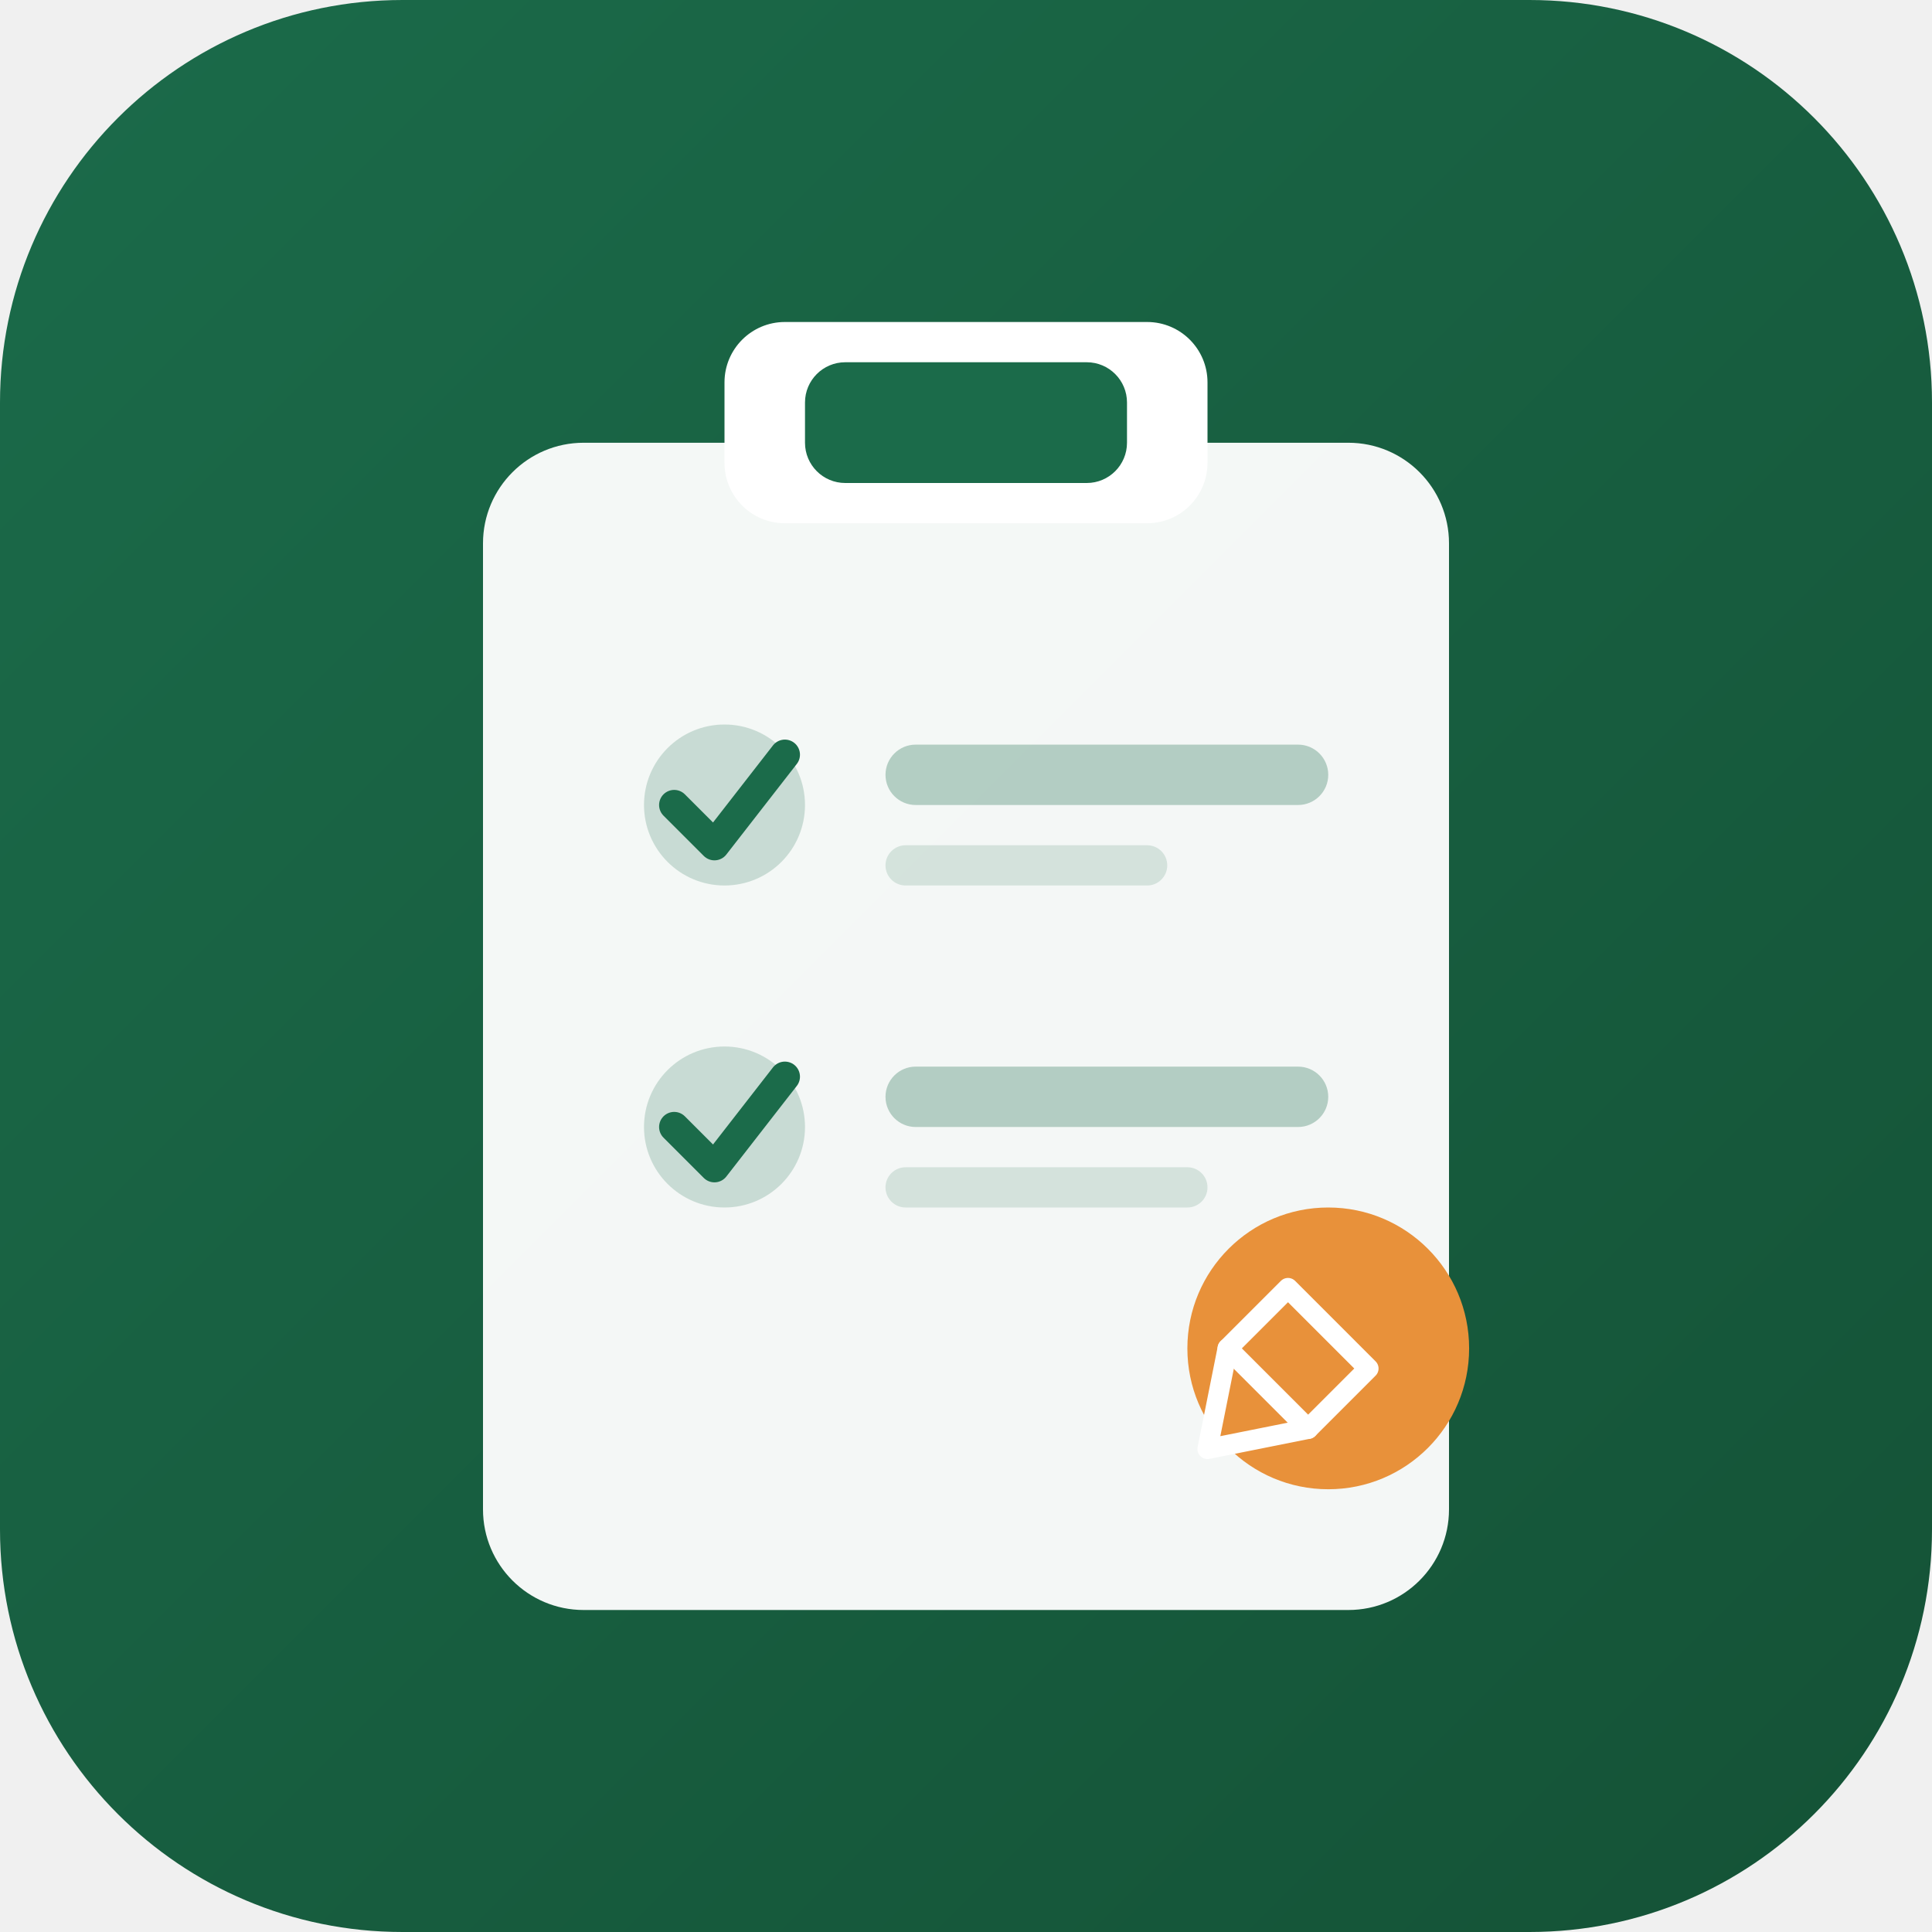
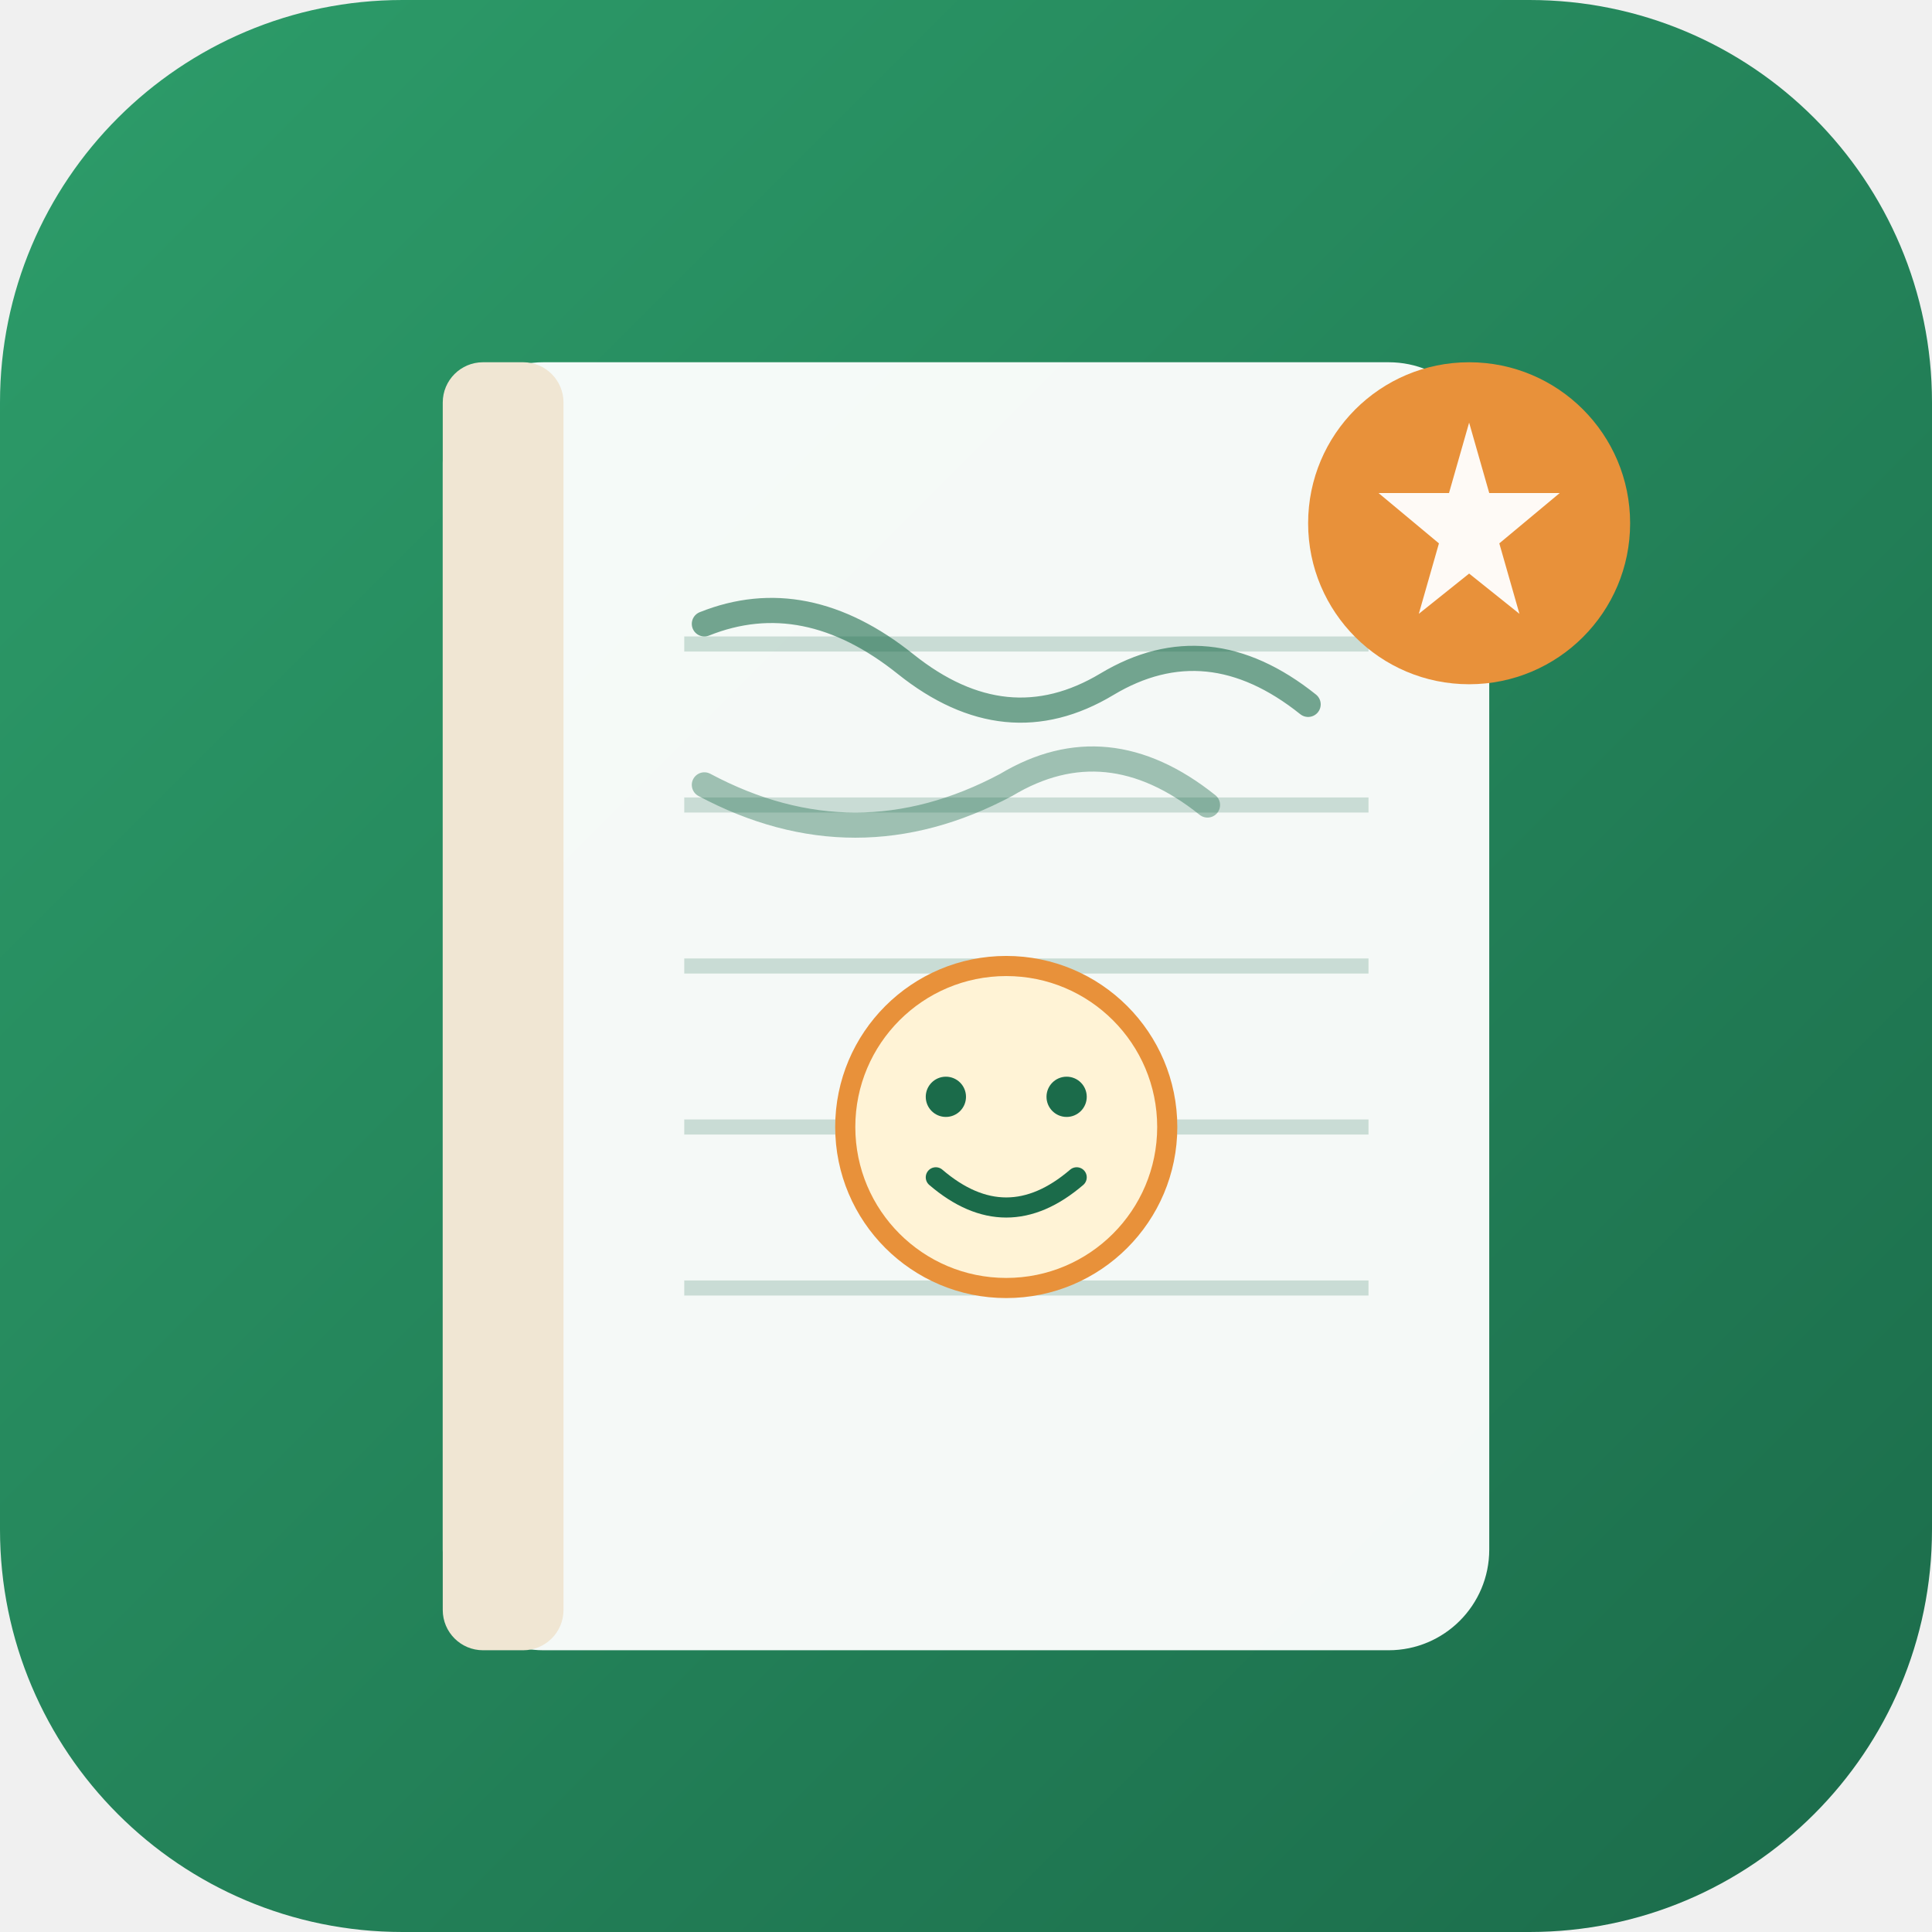
<svg xmlns="http://www.w3.org/2000/svg" width="192" height="192" viewBox="0 0 192 192">
  <defs>
    <linearGradient id="bg" x1="0%" y1="0%" x2="100%" y2="100%">
-       <stop offset="0%" style="stop-color:#1B6B4A" />
-       <stop offset="100%" style="stop-color:#145236" />
+       <stop offset="0%" style="stop-color:#2D9D6A" />
+       <stop offset="100%" style="stop-color:#1B6B4A" />
    </linearGradient>
  </defs>
  <rect width="192" height="192" rx="40" fill="url(#bg)" />
-   <rect x="48" y="44" width="96" height="116" rx="10" fill="white" opacity="0.95" />
-   <rect x="72" y="32" width="48" height="20" rx="6" fill="white" />
-   <rect x="80" y="36" width="32" height="12" rx="4" fill="#1B6B4A" />
-   <circle cx="72" cy="80" r="8" fill="#1B6B4A" opacity="0.2" />
-   <path d="M67 80 L71 84 L78 75" stroke="#1B6B4A" stroke-width="3" stroke-linecap="round" stroke-linejoin="round" fill="none" />
-   <rect x="88" y="74" width="44" height="6" rx="3" fill="#1B6B4A" opacity="0.3" />
-   <rect x="88" y="84" width="28" height="4" rx="2" fill="#1B6B4A" opacity="0.15" />
-   <circle cx="72" cy="112" r="8" fill="#1B6B4A" opacity="0.2" />
-   <path d="M67 112 L71 116 L78 107" stroke="#1B6B4A" stroke-width="3" stroke-linecap="round" stroke-linejoin="round" fill="none" />
-   <rect x="88" y="106" width="44" height="6" rx="3" fill="#1B6B4A" opacity="0.3" />
-   <rect x="88" y="116" width="32" height="4" rx="2" fill="#1B6B4A" opacity="0.15" />
-   <g transform="translate(110, 120)">
-     <rect x="8" y="0" width="28" height="28" rx="14" fill="#E8913A" />
-     <path d="M18 8 L26 16 L20 22 L12 14 Z" stroke="white" stroke-width="2" fill="none" stroke-linecap="round" stroke-linejoin="round" />
-     <path d="M12 14 L10 24 L20 22" stroke="white" stroke-width="2" fill="none" stroke-linecap="round" stroke-linejoin="round" />
+   <rect x="44" y="36" width="104" height="128" rx="10" fill="white" opacity="0.95" />
+   <rect x="44" y="36" width="12" height="128" rx="4" fill="#F0E6D3" />
+   <line x1="68" y1="64" x2="136" y2="64" stroke="#1B6B4A" stroke-width="1.5" opacity="0.2" />
+   <line x1="68" y1="80" x2="136" y2="80" stroke="#1B6B4A" stroke-width="1.5" opacity="0.2" />
+   <line x1="68" y1="96" x2="136" y2="96" stroke="#1B6B4A" stroke-width="1.5" opacity="0.2" />
+   <line x1="68" y1="112" x2="136" y2="112" stroke="#1B6B4A" stroke-width="1.5" opacity="0.2" />
+   <line x1="68" y1="128" x2="136" y2="128" stroke="#1B6B4A" stroke-width="1.5" opacity="0.2" />
+   <path d="M70 62 Q80 58 90 66 Q100 74 110 68 Q120 62 130 70" stroke="#1B6B4A" stroke-width="2.5" fill="none" stroke-linecap="round" opacity="0.6" />
+   <path d="M70 78 Q85 86 100 78 Q110 72 120 80" stroke="#1B6B4A" stroke-width="2.5" fill="none" stroke-linecap="round" opacity="0.4" />
+   <circle cx="100" cy="112" r="16" fill="#FFF3D6" stroke="#E8913A" stroke-width="2" />
+   <circle cx="94" cy="109" r="2" fill="#1B6B4A" />
+   <circle cx="106" cy="109" r="2" fill="#1B6B4A" />
+   <path d="M93 117 Q100 123 107 117" stroke="#1B6B4A" stroke-width="2" fill="none" stroke-linecap="round" />
+   <g transform="translate(130, 36)">
+     <circle cx="16" cy="16" r="16" fill="#E8913A" />
+     <path d="M16 6 L18 13 L25 13 L19 18 L21 25 L16 21 L11 25 L13 18 L7 13 L14 13 Z" fill="white" opacity="0.95" />
  </g>
</svg>
